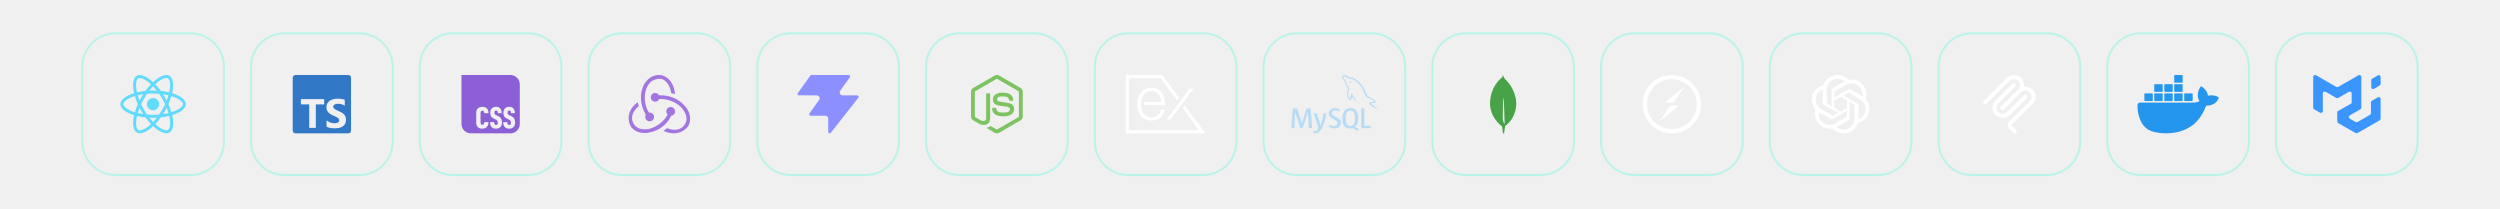
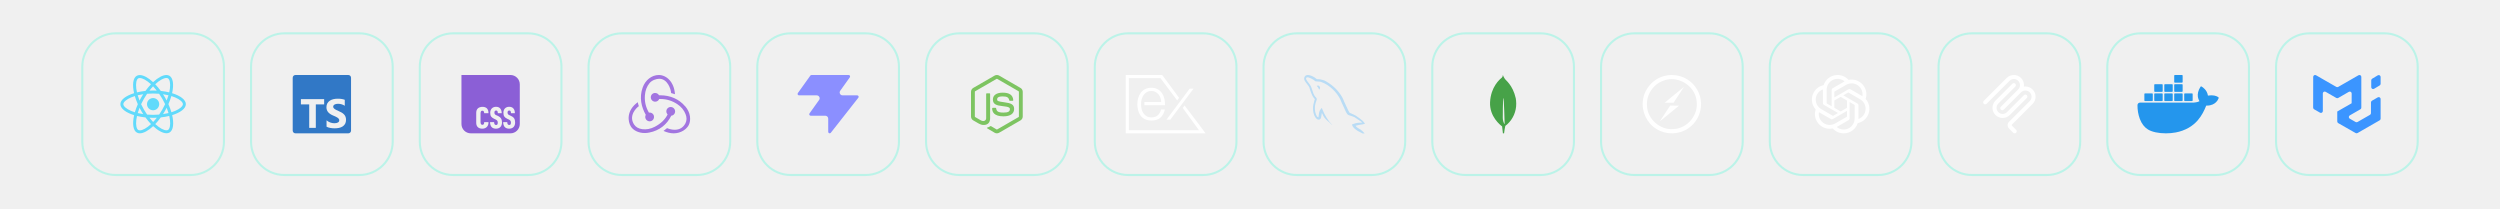
<svg xmlns="http://www.w3.org/2000/svg" width="1200" height="100" viewBox="0 0 1200 100" role="img" aria-label="React, TypeScript, CSS, Redux, Vite, Node.js, Express, MySQL, MongoDB, Socket.io, OpenAI, Model Context Protocol, Docker, MUI">
+   <defs>
+     <clipPath id="clip-mysql">
+       <rect x="0" y="0" width="24" height="13" />
+     </clipPath>
+   </defs>
  <g>
    <rect x="39.5" y="16" width="68" height="68" rx="16" fill="#ffffff" fill-opacity=".035" stroke="#00ffcc" stroke-opacity=".22" />
    <g transform="translate(57.78 34.28) scale(1.3096)">
      <path d="M14.23 12.004a2.236 2.236 0 0 1-2.235 2.236 2.236 2.236 0 0 1-2.236-2.236 2.236 2.236 0 0 1 2.235-2.236 2.236 2.236 0 0 1 2.236 2.236zm2.648-10.69c-1.346 0-3.107.96-4.888 2.622-1.78-1.653-3.542-2.602-4.887-2.602-.41 0-.783.093-1.106.278-1.375.793-1.683 3.264-.973 6.365C1.98 8.917 0 10.42 0 12.004c0 1.59 1.99 3.097 5.043 4.03-.704 3.113-.39 5.588.988 6.38.32.187.69.275 1.102.275 1.345 0 3.107-.96 4.888-2.624 1.78 1.654 3.542 2.603 4.887 2.603.41 0 .783-.09 1.106-.275 1.374-.792 1.683-3.263.973-6.365C22.02 15.096 24 13.59 24 12.004c0-1.59-1.99-3.097-5.043-4.032.704-3.11.39-5.587-.988-6.38-.318-.184-.688-.277-1.092-.278zm-.005 1.09v.006c.225 0 .406.044.558.127.666.382.955 1.835.73 3.704-.054.46-.142.945-.25 1.44-.96-.236-2.006-.417-3.107-.534-.66-.905-1.345-1.727-2.035-2.447 1.592-1.48 3.087-2.292 4.105-2.295zm-9.77.02c1.012 0 2.514.808 4.11 2.28-.686.72-1.37 1.537-2.02 2.442-1.107.117-2.154.298-3.113.538-.112-.49-.195-.964-.254-1.42-.23-1.868.054-3.32.714-3.707.19-.09.4-.127.563-.132zm4.882 3.05c.455.468.91.992 1.36 1.564-.44-.02-.89-.034-1.345-.034-.46 0-.915.01-1.36.034.44-.572.895-1.096 1.345-1.565zM12 8.1c.74 0 1.477.034 2.202.093.406.582.802 1.203 1.183 1.86.372.64.71 1.29 1.018 1.946-.308.655-.646 1.31-1.013 1.95-.38.66-.773 1.288-1.18 1.87-.728.063-1.466.098-2.21.098-.74 0-1.477-.035-2.202-.093-.406-.582-.802-1.204-1.183-1.86-.372-.64-.71-1.29-1.018-1.946.303-.657.646-1.313 1.013-1.954.38-.66.773-1.286 1.18-1.868.728-.064 1.466-.098 2.21-.098zm-3.635.254c-.24.377-.48.763-.704 1.16-.225.39-.435.782-.635 1.174-.265-.656-.49-1.31-.676-1.947.64-.15 1.315-.283 2.015-.386zm7.26 0c.695.103 1.365.23 2.006.387-.18.632-.405 1.282-.66 1.933-.2-.39-.41-.783-.64-1.174-.225-.392-.465-.774-.705-1.146zm3.063.675c.484.15.944.317 1.375.498 1.732.74 2.852 1.708 2.852 2.476-.005.768-1.125 1.74-2.857 2.475-.42.18-.88.342-1.355.493-.28-.958-.646-1.956-1.1-2.98.45-1.017.81-2.01 1.085-2.964zm-13.395.004c.278.96.645 1.957 1.1 2.98-.45 1.017-.812 2.01-1.086 2.964-.484-.15-.944-.318-1.37-.5-1.732-.737-2.852-1.706-2.852-2.474 0-.768 1.12-1.742 2.852-2.476.42-.18.88-.342 1.356-.494zm11.678 4.28c.265.657.49 1.312.676 1.948-.64.157-1.316.29-2.016.39.24-.375.48-.762.705-1.158.225-.39.435-.788.636-1.18zm-9.945.02c.2.392.41.783.64 1.175.23.39.465.772.705 1.143-.695-.102-1.365-.23-2.006-.386.18-.63.406-1.282.66-1.933zM17.92 16.32c.112.493.2.968.254 1.423.23 1.868-.054 3.32-.714 3.708-.147.09-.338.128-.563.128-1.012 0-2.514-.807-4.11-2.28.686-.72 1.37-1.536 2.02-2.44 1.107-.118 2.154-.3 3.113-.54zm-11.83.01c.96.234 2.006.415 3.107.532.66.905 1.345 1.727 2.035 2.446-1.595 1.483-3.092 2.295-4.11 2.295-.22-.005-.406-.05-.553-.132-.666-.38-.955-1.834-.73-3.703.054-.46.142-.944.25-1.438zm4.56.64c.44.02.89.034 1.345.034.46 0 .915-.01 1.36-.034-.44.572-.895 1.095-1.345 1.565-.455-.47-.91-.993-1.36-1.565z" fill="#61DAFB" />
    </g>
  </g>
  <g>
    <rect x="120.5" y="16" width="68" height="68" rx="16" fill="#ffffff" fill-opacity=".035" stroke="#00ffcc" stroke-opacity=".22" />
    <g transform="translate(140.50 36.00) scale(1.1667)">
      <path d="M1.125 0C.502 0 0 .502 0 1.125v21.75C0 23.498.502 24 1.125 24h21.75c.623 0 1.125-.502 1.125-1.125V1.125C24 .502 23.498 0 22.875 0zm17.363 9.75c.612 0 1.154.037 1.627.111a6.38 6.38 0 0 1 1.306.34v2.458a3.95 3.95 0 0 0-.643-.361 5.093 5.093 0 0 0-.717-.26 5.453 5.453 0 0 0-1.426-.2c-.3 0-.573.028-.819.086a2.1 2.1 0 0 0-.623.242c-.17.104-.3.229-.393.374a.888.888 0 0 0-.14.49c0 .196.053.373.156.529.104.156.252.304.443.444s.423.276.696.41c.273.135.582.274.926.416.47.197.892.407 1.266.628.374.222.695.473.963.753.268.279.472.598.614.957.142.359.214.776.214 1.253 0 .657-.125 1.21-.373 1.656a3.033 3.033 0 0 1-1.012 1.085 4.38 4.38 0 0 1-1.487.596c-.566.12-1.163.18-1.79.18a9.916 9.916 0 0 1-1.84-.164 5.544 5.544 0 0 1-1.512-.493v-2.63a5.033 5.033 0 0 0 3.237 1.2c.333 0 .624-.03.872-.09.249-.06.456-.144.623-.25.166-.108.29-.234.373-.38a1.023 1.023 0 0 0-.074-1.089 2.12 2.12 0 0 0-.537-.5 5.597 5.597 0 0 0-.807-.444 27.72 27.72 0 0 0-1.007-.436c-.918-.383-1.602-.852-2.053-1.405-.45-.553-.676-1.222-.676-2.005 0-.614.123-1.141.369-1.582.246-.441.58-.804 1.004-1.089a4.494 4.494 0 0 1 1.47-.629 7.536 7.536 0 0 1 1.77-.201zm-15.113.188h9.563v2.166H9.506v9.646H6.789v-9.646H3.375z" fill="#3178C6" />
    </g>
  </g>
  <g>
    <rect x="201.5" y="16" width="68" height="68" rx="16" fill="#ffffff" fill-opacity=".035" stroke="#00ffcc" stroke-opacity=".22" />
    <g transform="translate(221.50 36.00) scale(1.1667)">
      <path d="M0 0v20.16A3.84 3.84 0 0 0 3.84 24h16.32A3.84 3.84 0 0 0 24 20.16V3.84A3.84 3.84 0 0 0 20.16 0Zm14.256 13.08c1.56 0 2.28 1.08 2.304 2.64h-1.608c.024-.288-.048-.6-.144-.84-.096-.192-.288-.264-.552-.264-.456 0-.696.264-.696.84-.024.576.288.888.768 1.08.72.288 1.608.744 1.92 1.296q.432.648.432 1.656c0 1.608-.912 2.592-2.496 2.592-1.656 0-2.4-1.032-2.424-2.688h1.68c0 .792.264 1.176.792 1.176.264 0 .456-.072.552-.24.192-.312.24-1.176-.048-1.512-.312-.408-.912-.6-1.32-.816q-.828-.396-1.224-.936c-.24-.36-.36-.888-.36-1.536 0-1.44.936-2.472 2.424-2.448m5.4 0c1.584 0 2.304 1.08 2.328 2.64h-1.608c0-.288-.048-.6-.168-.84-.096-.192-.264-.264-.528-.264-.48 0-.72.264-.72.84s.288.888.792 1.08c.696.288 1.608.744 1.92 1.296.264.432.408.984.408 1.656.024 1.608-.888 2.592-2.472 2.592-1.68 0-2.424-1.056-2.448-2.688h1.68c0 .744.264 1.176.792 1.176.264 0 .456-.072.552-.24.216-.312.264-1.176-.048-1.512-.288-.408-.888-.6-1.32-.816-.552-.264-.96-.576-1.2-.936s-.36-.888-.36-1.536c-.024-1.44.912-2.472 2.4-2.448m-11.031.018c.711-.006 1.419.198 1.839.63.432.432.672 1.128.648 1.992H9.336c.024-.456-.096-.792-.432-.96-.312-.144-.768-.048-.888.24-.12.264-.192.576-.168.864v3.504c0 .744.264 1.128.768 1.128a.65.65 0 0 0 .552-.264c.168-.24.192-.552.168-.84h1.776c.096 1.632-.984 2.712-2.568 2.688-1.536 0-2.496-.864-2.472-2.472v-4.032c0-.816.24-1.44.696-1.848.432-.408 1.146-.624 1.857-.63" fill="#8B5FD6" />
    </g>
  </g>
  <g>
    <rect x="282.5" y="16" width="68" height="68" rx="16" fill="#ffffff" fill-opacity=".035" stroke="#00ffcc" stroke-opacity=".22" />
    <g transform="translate(301.74 35.24) scale(1.2302)">
      <path d="M16.634 16.504c.87-.075 1.543-.84 1.5-1.754-.047-.914-.796-1.648-1.709-1.648h-.061a1.71 1.71 0 00-1.648 1.769c.03.479.226.869.494 1.153-1.048 2.038-2.621 3.536-5.005 4.795-1.603.838-3.296 1.154-4.944.93-1.378-.195-2.456-.81-3.116-1.799-.988-1.499-1.078-3.116-.255-4.734.6-1.17 1.499-2.023 2.099-2.443a9.96 9.96 0 01-.42-1.543C-.868 14.408-.416 18.752.932 20.805c1.004 1.498 3.057 2.456 5.304 2.456.6 0 1.23-.044 1.843-.194 3.897-.749 6.848-3.086 8.541-6.532zm5.348-3.746c-2.32-2.728-5.738-4.226-9.634-4.226h-.51c-.253-.554-.837-.899-1.498-.899h-.045c-.943 0-1.678.81-1.647 1.753.03.898.794 1.648 1.708 1.648h.074a1.69 1.69 0 001.499-1.049h.555c2.309 0 4.495.674 6.488 1.992 1.527 1.005 2.622 2.323 3.237 3.897.538 1.288.509 2.547-.045 3.597-.855 1.647-2.294 2.517-4.196 2.517-1.199 0-2.367-.375-2.967-.644-.36.298-.96.793-1.394 1.093 1.318.598 2.652.943 3.94.943 2.922 0 5.094-1.647 5.919-3.236.898-1.798.824-4.824-1.47-7.416zM6.49 17.042c.03.899.793 1.648 1.708 1.648h.06a1.688 1.688 0 001.648-1.768c0-.9-.779-1.647-1.693-1.647h-.06c-.06 0-.15 0-.226.029-1.243-2.098-1.768-4.347-1.572-6.772.12-1.828.72-3.417 1.797-4.735.9-1.124 2.593-1.68 3.747-1.708 3.236-.061 4.585 3.971 4.689 5.574l1.498.45C17.741 3.197 14.686.62 11.764.62 9.02.62 6.49 2.613 5.47 5.535 4.077 9.43 4.991 13.177 6.7 16.174c-.15.195-.24.539-.21.868z" fill="#A275E0" />
    </g>
  </g>
  <g>
    <rect x="363.5" y="16" width="68" height="68" rx="16" fill="#ffffff" fill-opacity=".035" stroke="#00ffcc" stroke-opacity=".22" />
    <g transform="translate(382.84 35.34) scale(1.2216)">
      <path d="M13.056 23.238a.57.57 0 0 1-1.02-.355v-5.202c0-.63-.512-1.143-1.144-1.143H5.148a.57.57 0 0 1-.464-.903l3.777-5.29c.54-.753 0-1.804-.93-1.804H.57a.574.574 0 0 1-.543-.746.6.6 0 0 1 .08-.157L5.008.78a.57.57 0 0 1 .467-.24h14.589a.57.57 0 0 1 .466.903l-3.778 5.29c-.54.755 0 1.806.93 1.806h5.745c.238 0 .424.138.513.322a.56.56 0 0 1-.063.603z" fill="#8B8FFF" />
    </g>
  </g>
  <g>
    <rect x="444.5" y="16" width="68" height="68" rx="16" fill="#ffffff" fill-opacity=".035" stroke="#00ffcc" stroke-opacity=".22" />
    <g transform="translate(464.50 36.00) scale(1.1667)">
      <path d="M11.998,24c-0.321,0-0.641-0.084-0.922-0.247l-2.936-1.737c-0.438-0.245-0.224-0.332-0.08-0.383 c0.585-0.203,0.703-0.25,1.328-0.604c0.065-0.037,0.151-0.023,0.218,0.017l2.256,1.339c0.082,0.045,0.197,0.045,0.272,0l8.795-5.076 c0.082-0.047,0.134-0.141,0.134-0.238V6.921c0-0.099-0.053-0.192-0.137-0.242l-8.791-5.072c-0.081-0.047-0.189-0.047-0.271,0 L3.075,6.68C2.99,6.729,2.936,6.825,2.936,6.921v10.15c0,0.097,0.054,0.189,0.139,0.235l2.409,1.392 c1.307,0.654,2.108-0.116,2.108-0.89V7.787c0-0.142,0.114-0.253,0.256-0.253h1.115c0.139,0,0.255,0.112,0.255,0.253v10.021 c0,1.745-0.95,2.745-2.604,2.745c-0.508,0-0.909,0-2.026-0.551L2.28,18.675c-0.57-0.329-0.922-0.945-0.922-1.604V6.921 c0-0.659,0.353-1.275,0.922-1.603l8.795-5.082c0.557-0.315,1.296-0.315,1.848,0l8.794,5.082c0.57,0.329,0.924,0.944,0.924,1.603 v10.15c0,0.659-0.354,1.273-0.924,1.604l-8.794,5.078C12.643,23.916,12.324,24,11.998,24z M19.099,13.993 c0-1.9-1.284-2.406-3.987-2.763c-2.731-0.361-3.009-0.548-3.009-1.187c0-0.528,0.235-1.233,2.258-1.233 c1.807,0,2.473,0.389,2.747,1.607c0.024,0.115,0.129,0.199,0.247,0.199h1.141c0.071,0,0.138-0.031,0.186-0.081 c0.048-0.054,0.074-0.123,0.067-0.196c-0.177-2.098-1.571-3.076-4.388-3.076c-2.508,0-4.004,1.058-4.004,2.833 c0,1.925,1.488,2.457,3.895,2.695c2.88,0.282,3.103,0.703,3.103,1.269c0,0.983-0.789,1.402-2.642,1.402 c-2.327,0-2.839-0.584-3.011-1.742c-0.02-0.124-0.126-0.215-0.253-0.215h-1.137c-0.141,0-0.254,0.112-0.254,0.253 c0,1.482,0.806,3.248,4.655,3.248C17.501,17.007,19.099,15.91,19.099,13.993z" fill="#7DC461" />
    </g>
  </g>
  <g>
    <rect x="525.5" y="16" width="68" height="68" rx="16" fill="#ffffff" fill-opacity=".035" stroke="#00ffcc" stroke-opacity=".22" />
    <g transform="translate(540.34 30.84) scale(1.5964)">
      <path d="M12.262 16.666h1.146l6.975-9.325H19.22zm9.778 1.441v.004l-4.334-5.706-.557.74 4.873 6.682H.945V4.173h9.505l5.026 6.7.574-.772-4.374-5.928h.003l-.719-.945H0v17.544h24zM10.917 8.705a3.8 3.8 0 0 0-1.292-1.183q-.796-.45-1.916-.45c-.746 0-1.37.14-1.906.424a3.76 3.76 0 0 0-1.31 1.12 4.9 4.9 0 0 0-.75 1.581 7.17 7.17 0 0 0 0 3.696c.148.567.402 1.101.75 1.573a3.5 3.5 0 0 0 1.31 1.066q.803.39 1.906.389 1.77 0 2.739-.868.966-.867 1.328-2.457h-1.139q-.271 1.084-.977 1.734-.704.651-1.952.65-.812 0-1.392-.342a3.1 3.1 0 0 1-.957-.869 3.5 3.5 0 0 1-.551-1.182 5 5 0 0 1-.17-1.133 9 9 0 0 0-.015-.286 4.5 4.5 0 0 1 .015-.829c.047-.418.147-.83.296-1.223A3.7 3.7 0 0 1 5.54 9.05a2.9 2.9 0 0 1 .922-.742q.541-.28 1.246-.28c.47 0 .869.093 1.23.28q.541.281.922.742.379.461.587 1.057t.225 1.246H5.625l.004.957h6.182a7.3 7.3 0 0 0-.18-1.924 4.9 4.9 0 0 0-.715-1.68z" fill="#FFFFFF" />
    </g>
  </g>
  <g>
    <rect x="606.5" y="16" width="68" height="68" rx="16" fill="#ffffff" fill-opacity=".035" stroke="#00ffcc" stroke-opacity=".22" />
-     <g transform="translate(619.89 29.39) scale(1.7178)">
-       <path d="M16.405 5.501c-.115 0-.193.014-.274.033v.013h.014c.054.104.146.18.214.273.054.107.1.214.154.32l.014-.015c.094-.066.14-.172.14-.333-.04-.047-.046-.094-.08-.14-.04-.067-.126-.1-.18-.153zM5.77 18.695h-.927a50.854 50.854 0 00-.27-4.41h-.008l-1.41 4.41H2.45l-1.4-4.41h-.01a72.892 72.892 0 00-.195 4.41H0c.055-1.966.192-3.81.41-5.53h1.15l1.335 4.064h.008l1.347-4.064h1.095c.242 2.015.384 3.86.428 5.53zm4.017-4.08c-.378 2.045-.876 3.533-1.492 4.46-.482.716-1.01 1.073-1.583 1.073-.153 0-.34-.046-.566-.138v-.494c.11.017.24.026.386.026.268 0 .483-.075.647-.222.197-.18.295-.382.295-.605 0-.155-.077-.47-.23-.944L6.23 14.615h.91l.727 2.36c.164.536.233.91.205 1.123.4-1.064.678-2.227.835-3.483zm12.325 4.08h-2.63v-5.53h.885v4.85h1.745zm-3.32.135l-1.016-.5c.09-.076.177-.158.255-.25.433-.506.648-1.258.648-2.253 0-1.83-.718-2.746-2.155-2.746-.704 0-1.254.232-1.65.697-.43.508-.646 1.256-.646 2.245 0 .972.19 1.686.574 2.14.35.41.877.615 1.583.615.264 0 .506-.033.725-.098l1.325.772.36-.622zM15.5 17.588c-.225-.36-.337-.94-.337-1.736 0-1.393.424-2.09 1.27-2.09.443 0 .77.167.977.5.224.362.336.936.336 1.723 0 1.404-.424 2.108-1.27 2.108-.445 0-.77-.167-.978-.5zm-1.658-.425c0 .47-.172.856-.516 1.156-.344.3-.803.45-1.384.45-.543 0-1.064-.172-1.573-.515l.237-.476c.438.22.833.328 1.19.328.332 0 .593-.073.783-.22a.754.754 0 00.3-.615c0-.33-.23-.61-.648-.845-.388-.213-1.163-.657-1.163-.657-.422-.307-.632-.636-.632-1.177 0-.45.157-.81.47-1.085.315-.278.72-.415 1.22-.415.512 0 .98.136 1.4.41l-.213.476a2.726 2.726 0 00-1.064-.23c-.283 0-.502.068-.654.206a.685.685 0 00-.248.524c0 .328.234.61.666.85.393.215 1.187.67 1.187.67.433.305.648.63.648 1.168zm9.382-5.852c-.535-.014-.95.04-1.297.188-.1.04-.26.04-.274.167.055.053.063.14.11.214.08.134.218.313.346.407.14.11.28.216.427.31.26.16.555.255.81.416.145.094.293.213.44.313.073.05.12.14.214.172v-.02c-.046-.06-.06-.147-.105-.214-.067-.067-.134-.127-.2-.193a3.223 3.223 0 00-.695-.675c-.214-.146-.682-.35-.77-.595l-.013-.014c.146-.013.32-.066.46-.106.227-.06.435-.047.67-.106.106-.027.213-.06.32-.094v-.06c-.12-.12-.21-.283-.334-.395a8.867 8.867 0 00-1.104-.823c-.21-.134-.476-.22-.697-.334-.08-.04-.214-.06-.26-.127-.12-.146-.19-.34-.275-.514a17.69 17.69 0 01-.547-1.163c-.12-.262-.193-.523-.34-.763-.69-1.137-1.437-1.826-2.586-2.5-.247-.14-.543-.2-.856-.274-.167-.008-.334-.02-.5-.027-.11-.047-.216-.174-.31-.235-.38-.24-1.364-.76-1.644-.072-.18.434.267.862.422 1.082.115.153.26.328.34.5.047.116.06.235.107.356.106.294.207.622.347.897.073.14.153.287.247.413.054.073.146.107.167.227-.094.136-.1.334-.154.5-.24.757-.146 1.693.194 2.25.107.166.362.534.703.393.3-.12.234-.5.32-.835.02-.08.007-.133.048-.187v.015c.094.188.188.367.274.555.206.328.566.668.867.895.16.12.287.328.487.402v-.02h-.015c-.043-.058-.1-.086-.154-.133a3.445 3.445 0 01-.35-.4 8.76 8.76 0 01-.747-1.218c-.11-.21-.202-.436-.29-.643-.04-.08-.04-.2-.107-.24-.1.146-.247.273-.32.453-.127.288-.14.642-.188 1.01-.027.007-.014 0-.027.014-.214-.052-.287-.274-.367-.46-.2-.475-.233-1.238-.06-1.785.047-.14.247-.582.167-.716-.042-.127-.174-.2-.247-.303a2.478 2.478 0 01-.24-.427c-.16-.374-.24-.788-.414-1.162-.08-.173-.22-.354-.334-.513-.127-.18-.267-.307-.368-.52-.033-.073-.08-.194-.027-.274.014-.054.042-.075.094-.09.088-.072.335.022.422.062.247.1.455.194.662.334.094.066.195.193.315.226h.14c.214.047.455.014.655.073.355.114.675.28.962.46a5.953 5.953 0 012.085 2.286c.08.154.115.295.188.455.14.33.313.663.455.982.14.315.275.636.476.897.1.14.502.213.682.286.133.06.34.115.46.188.23.14.454.3.67.454.11.076.443.243.463.378z" fill="#B9DCF5" />
+     <g transform="translate(582.54 24.19) scale(3.0668)">
+       <g clip-path="url(#clip-mysql)">
+         <path d="M16.405 5.501c-.115 0-.193.014-.274.033v.013h.014c.054.104.146.18.214.273.054.107.1.214.154.32l.014-.015c.094-.066.14-.172.14-.333-.04-.047-.046-.094-.08-.14-.04-.067-.126-.1-.18-.153zM5.77 18.695h-.927a50.854 50.854 0 00-.27-4.41h-.008l-1.41 4.41H2.45l-1.4-4.41h-.01a72.892 72.892 0 00-.195 4.41H0c.055-1.966.192-3.81.41-5.53h1.15l1.335 4.064h.008l1.347-4.064h1.095c.242 2.015.384 3.86.428 5.53zm4.017-4.08c-.378 2.045-.876 3.533-1.492 4.46-.482.716-1.01 1.073-1.583 1.073-.153 0-.34-.046-.566-.138v-.494c.11.017.24.026.386.026.268 0 .483-.075.647-.222.197-.18.295-.382.295-.605 0-.155-.077-.47-.23-.944L6.23 14.615h.91l.727 2.36c.164.536.233.91.205 1.123.4-1.064.678-2.227.835-3.483zm12.325 4.08h-2.63v-5.53h.885v4.85h1.745zm-3.32.135l-1.016-.5c.09-.076.177-.158.255-.25.433-.506.648-1.258.648-2.253 0-1.83-.718-2.746-2.155-2.746-.704 0-1.254.232-1.65.697-.43.508-.646 1.256-.646 2.245 0 .972.19 1.686.574 2.14.35.41.877.615 1.583.615.264 0 .506-.033.725-.098l1.325.772.36-.622zM15.5 17.588c-.225-.36-.337-.94-.337-1.736 0-1.393.424-2.09 1.27-2.09.443 0 .77.167.977.5.224.362.336.936.336 1.723 0 1.404-.424 2.108-1.27 2.108-.445 0-.77-.167-.978-.5zm-1.658-.425c0 .47-.172.856-.516 1.156-.344.3-.803.45-1.384.45-.543 0-1.064-.172-1.573-.515l.237-.476c.438.22.833.328 1.19.328.332 0 .593-.073.783-.22a.754.754 0 00.3-.615c0-.33-.23-.61-.648-.845-.388-.213-1.163-.657-1.163-.657-.422-.307-.632-.636-.632-1.177 0-.45.157-.81.47-1.085.315-.278.72-.415 1.22-.415.512 0 .98.136 1.4.41l-.213.476a2.726 2.726 0 00-1.064-.23c-.283 0-.502.068-.654.206a.685.685 0 00-.248.524c0 .328.234.61.666.85.393.215 1.187.67 1.187.67.433.305.648.63.648 1.168zm9.382-5.852c-.535-.014-.95.04-1.297.188-.1.04-.26.04-.274.167.055.053.063.14.11.214.08.134.218.313.346.407.14.11.28.216.427.31.26.16.555.255.81.416.145.094.293.213.44.313.073.05.12.14.214.172v-.02c-.046-.06-.06-.147-.105-.214-.067-.067-.134-.127-.2-.193a3.223 3.223 0 00-.695-.675c-.214-.146-.682-.35-.77-.595l-.013-.014c.146-.013.32-.066.46-.106.227-.06.435-.047.67-.106.106-.027.213-.06.32-.094v-.06c-.12-.12-.21-.283-.334-.395a8.867 8.867 0 00-1.104-.823c-.21-.134-.476-.22-.697-.334-.08-.04-.214-.06-.26-.127-.12-.146-.19-.34-.275-.514a17.69 17.69 0 01-.547-1.163c-.12-.262-.193-.523-.34-.763-.69-1.137-1.437-1.826-2.586-2.5-.247-.14-.543-.2-.856-.274-.167-.008-.334-.02-.5-.027-.11-.047-.216-.174-.31-.235-.38-.24-1.364-.76-1.644-.072-.18.434.267.862.422 1.082.115.153.26.328.34.5.047.116.06.235.107.356.106.294.207.622.347.897.073.14.153.287.247.413.054.073.146.107.167.227-.094.136-.1.334-.154.5-.24.757-.146 1.693.194 2.25.107.166.362.534.703.393.3-.12.234-.5.32-.835.02-.08.007-.133.048-.187v.015c.094.188.188.367.274.555.206.328.566.668.867.895.16.12.287.328.487.402v-.02h-.015c-.043-.058-.1-.086-.154-.133a3.445 3.445 0 01-.35-.4 8.76 8.76 0 01-.747-1.218c-.11-.21-.202-.436-.29-.643-.04-.08-.04-.2-.107-.24-.1.146-.247.273-.32.453-.127.288-.14.642-.188 1.01-.027.007-.014 0-.027.014-.214-.052-.287-.274-.367-.46-.2-.475-.233-1.238-.06-1.785.047-.14.247-.582.167-.716-.042-.127-.174-.2-.247-.303a2.478 2.478 0 01-.24-.427c-.16-.374-.24-.788-.414-1.162-.08-.173-.22-.354-.334-.513-.127-.18-.267-.307-.368-.52-.033-.073-.08-.194-.027-.274.014-.054.042-.075.094-.09.088-.072.335.022.422.062.247.1.455.194.662.334.094.066.195.193.315.226h.14c.214.047.455.014.655.073.355.114.675.28.962.46a5.953 5.953 0 012.085 2.286c.08.154.115.295.188.455.14.33.313.663.455.982.14.315.275.636.476.897.1.14.502.213.682.286.133.06.34.115.46.188.23.14.454.3.67.454.11.076.443.243.463.378z" fill="#B9DCF5" />
+       </g>
    </g>
  </g>
  <g>
    <rect x="687.5" y="16" width="68" height="68" rx="16" fill="#ffffff" fill-opacity=".035" stroke="#00ffcc" stroke-opacity=".22" />
    <g transform="translate(707.50 36.00) scale(1.1667)">
      <path d="M17.193 9.555c-1.264-5.58-4.252-7.414-4.573-8.115-.28-.394-.53-.954-.735-1.44-.036.495-.055.685-.523 1.184-.723.566-4.438 3.682-4.74 10.02-.282 5.912 4.27 9.435 4.888 9.884l.07.05A73.49 73.49 0 0111.91 24h.481c.114-1.032.284-2.056.51-3.07.417-.296.604-.463.85-.693a11.342 11.342 0 003.639-8.464c.01-.814-.103-1.662-.197-2.218zm-5.336 8.195s0-8.291.275-8.29c.213 0 .49 10.695.49 10.695-.381-.045-.765-1.76-.765-2.405z" fill="#47A248" />
    </g>
  </g>
  <g>
    <rect x="768.5" y="16" width="68" height="68" rx="16" fill="#ffffff" fill-opacity=".035" stroke="#00ffcc" stroke-opacity=".22" />
    <g transform="translate(788.48 35.99) scale(1.1681)">
      <path d="M11.936.014a12.169 12.169 0 00-2.975.378C4.282 1.555.568 5.794.092 10.601c-.59 4.549 1.708 9.286 5.644 11.634 3.861 2.418 9.093 2.32 12.873-.223 3.397-2.206 5.512-6.228 5.386-10.284-.058-4.016-2.31-7.917-5.759-9.98C16.354.588 14.143.005 11.936.014zm-.063 1.696c4.945-.007 9.789 3.814 10.281 8.925.945 5.66-3.753 11.412-9.488 11.579-5.454.544-10.725-4.08-10.88-9.557-.407-4.434 2.516-8.835 6.698-10.3a9.113 9.113 0 013.388-.647zm5.091 3.225c-2.687 2.085-5.26 4.308-7.889 6.457 1.203.017 2.412.016 3.621.01 1.41-2.165 2.859-4.301 4.268-6.467zm-5.665 7.654c-1.41 2.166-2.86 4.309-4.27 6.474 2.693-2.08 5.255-4.32 7.902-6.456a255.413 255.413 0 00-3.632-.018z" fill="#FFFFFF" />
    </g>
  </g>
  <g>
    <rect x="849.5" y="16" width="68" height="68" rx="16" fill="#ffffff" fill-opacity=".035" stroke="#00ffcc" stroke-opacity=".22" />
-     <g transform="translate(869.50 36.00) scale(1.1667)">
+     <g transform="translate(869.51 36.00) scale(1.1667)">
      <path d="M22.282 9.821a5.985 5.985 0 0 0-.516-4.911 6.046 6.046 0 0 0-6.51-2.9A6.065 6.065 0 0 0 4.981 4.182a5.985 5.985 0 0 0-3.998 2.9 6.046 6.046 0 0 0 .743 7.097 5.98 5.98 0 0 0 .511 4.911 6.051 6.051 0 0 0 6.515 2.9A5.985 5.985 0 0 0 13.26 24a6.056 6.056 0 0 0 5.772-4.206 5.989 5.989 0 0 0 3.998-2.9 6.056 6.056 0 0 0-.748-7.073zm-9.022 12.608a4.476 4.476 0 0 1-2.876-1.041l.142-.08 4.778-2.758a.795.795 0 0 0 .393-.681v-6.737l2.02 1.169a.071.071 0 0 1 .038.052v5.583a4.504 4.504 0 0 1-4.495 4.494zm-9.661-4.125a4.471 4.471 0 0 1-.535-3.014l.142.085 4.783 2.758a.771.771 0 0 0 .781 0l5.843-3.369v2.332a.08.08 0 0 1-.033.061L9.74 19.95a4.499 4.499 0 0 1-6.141-1.646zM2.341 7.896a4.485 4.485 0 0 1 2.365-1.973V11.6a.766.766 0 0 0 .388.676l5.814 3.354-2.02 1.169a.076.076 0 0 1-.071 0l-4.83-2.787A4.504 4.504 0 0 1 2.341 7.872zm16.596 3.856L13.104 8.364 15.119 7.2a.076.076 0 0 1 .071 0l4.83 2.791a4.494 4.494 0 0 1-.676 8.104v-5.677a.79.79 0 0 0-.407-.667zm2.011-3.023l-.142-.085-4.774-2.782a.776.776 0 0 0-.785 0L9.409 9.23V6.897a.066.066 0 0 1 .028-.061l4.83-2.787a4.499 4.499 0 0 1 6.68 4.66zM8.306 12.863l-2.02-1.164a.08.08 0 0 1-.038-.057V6.074a4.499 4.499 0 0 1 7.376-3.454l-.142.081L8.704 5.459a.795.795 0 0 0-.393.681zm1.098-2.365l2.602-1.5 2.607 1.5v2.999l-2.597 1.5-2.607-1.5Z" fill="#FFFFFF" />
    </g>
  </g>
  <g>
    <rect x="930.5" y="16" width="68" height="68" rx="16" fill="#ffffff" fill-opacity=".035" stroke="#00ffcc" stroke-opacity=".22" />
    <g transform="translate(950.50 36.00) scale(1.1667)">
      <path d="M13.85 0a4.16 4.16 0 0 0-2.95 1.217L1.456 10.66a.835.835 0 0 0 0 1.18.835.835 0 0 0 1.18 0l9.442-9.442a2.49 2.49 0 0 1 3.541 0 2.49 2.49 0 0 1 0 3.541L8.59 12.97l-.1.1a.835.835 0 0 0 0 1.18.835.835 0 0 0 1.18 0l.1-.098 7.03-7.034a2.49 2.49 0 0 1 3.542 0l.049.05a2.49 2.49 0 0 1 0 3.54l-8.54 8.54a1.96 1.96 0 0 0 0 2.755l1.753 1.753a.835.835 0 0 0 1.18 0 .835.835 0 0 0 0-1.18l-1.753-1.753a.266.266 0 0 1 0-.394l8.54-8.54a4.185 4.185 0 0 0 0-5.9l-.05-.05a4.16 4.16 0 0 0-2.95-1.218c-.2 0-.401.02-.6.048a4.17 4.17 0 0 0-1.17-3.552A4.16 4.16 0 0 0 13.85 0m0 3.333a.84.84 0 0 0-.59.245L6.275 10.56a4.186 4.186 0 0 0 0 5.902 4.186 4.186 0 0 0 5.902 0L19.16 9.48a.835.835 0 0 0 0-1.18.835.835 0 0 0-1.18 0l-6.985 6.984a2.49 2.49 0 0 1-3.54 0 2.49 2.49 0 0 1 0-3.54l6.983-6.985a.835.835 0 0 0 0-1.18.84.84 0 0 0-.59-.245" fill="#FFFFFF" />
    </g>
  </g>
  <g>
    <rect x="1011.5" y="16" width="68" height="68" rx="16" fill="#ffffff" fill-opacity=".035" stroke="#00ffcc" stroke-opacity=".22" />
    <g transform="translate(1025.99 30.49) scale(1.626)">
      <path d="M13.983 11.078h2.119a.186.186 0 00.186-.185V9.006a.186.186 0 00-.186-.186h-2.119a.185.185 0 00-.185.185v1.888c0 .102.083.185.185.185m-2.954-5.43h2.118a.186.186 0 00.186-.186V3.574a.186.186 0 00-.186-.185h-2.118a.185.185 0 00-.185.185v1.888c0 .102.082.185.185.185m0 2.716h2.118a.187.187 0 00.186-.186V6.29a.186.186 0 00-.186-.185h-2.118a.185.185 0 00-.185.185v1.887c0 .102.082.185.185.186m-2.93 0h2.12a.186.186 0 00.184-.186V6.29a.185.185 0 00-.185-.185H8.1a.185.185 0 00-.185.185v1.887c0 .102.083.185.185.186m-2.964 0h2.119a.186.186 0 00.185-.186V6.29a.185.185 0 00-.185-.185H5.136a.186.186 0 00-.186.185v1.887c0 .102.084.185.186.186m5.893 2.715h2.118a.186.186 0 00.186-.185V9.006a.186.186 0 00-.186-.186h-2.118a.185.185 0 00-.185.185v1.888c0 .102.082.185.185.185m-2.93 0h2.12a.185.185 0 00.184-.185V9.006a.185.185 0 00-.184-.186h-2.12a.185.185 0 00-.184.185v1.888c0 .102.083.185.185.185m-2.964 0h2.119a.185.185 0 00.185-.185V9.006a.185.185 0 00-.184-.186h-2.12a.186.186 0 00-.186.186v1.887c0 .102.084.185.186.185m-2.92 0h2.12a.185.185 0 00.184-.185V9.006a.185.185 0 00-.184-.186h-2.12a.185.185 0 00-.184.185v1.888c0 .102.082.185.185.185M23.763 9.89c-.065-.051-.672-.51-1.954-.51-.338.001-.676.03-1.01.087-.248-1.7-1.653-2.53-1.716-2.566l-.344-.199-.226.327c-.284.438-.49.922-.612 1.43-.23.97-.09 1.882.403 2.661-.595.332-1.55.413-1.744.42H.751a.751.751 0 00-.75.748 11.376 11.376 0 00.692 4.062c.545 1.428 1.355 2.48 2.41 3.124 1.18.723 3.1 1.137 5.275 1.137.983.003 1.963-.086 2.93-.266a12.248 12.248 0 003.823-1.389c.98-.567 1.86-1.288 2.61-2.136 1.252-1.418 1.998-2.997 2.553-4.4h.221c1.372 0 2.215-.549 2.68-1.009.309-.293.55-.65.707-1.046l.098-.288Z" fill="#2496ED" />
    </g>
  </g>
  <g>
    <rect x="1092.5" y="16" width="68" height="68" rx="16" fill="#ffffff" fill-opacity=".035" stroke="#00ffcc" stroke-opacity=".22" />
    <g transform="translate(1110.31 33.80) scale(1.3494)">
      <path d="M20.229 15.793a.666.666 0 0 0 .244-.243.666.666 0 0 0 .09-.333l.012-3.858a.666.666 0 0 1 .09-.333.666.666 0 0 1 .245-.243L23 9.58a.667.667 0 0 1 .333-.088.667.667 0 0 1 .333.09.667.667 0 0 1 .244.243.666.666 0 0 1 .089.333v7.014a.667.667 0 0 1-.335.578l-7.893 4.534a.666.666 0 0 1-.662 0l-6.194-3.542a.667.667 0 0 1-.246-.244.667.667 0 0 1-.09-.335v-3.537c0-.004.004-.006.008-.004s.008 0 .008-.005v-.004c0-.003.002-.005.004-.007l5.102-2.93c.004-.003.002-.01-.003-.01a.005.005 0 0 1-.004-.002.005.005 0 0 1-.001-.004l.01-3.467a.667.667 0 0 0-.333-.58.667.667 0 0 0-.667 0L8.912 9.799a.667.667 0 0 1-.665 0l-3.804-2.19a.667.667 0 0 0-.999.577v6.267a.667.667 0 0 1-.332.577.666.666 0 0 1-.332.09.667.667 0 0 1-.333-.088L.336 13.825a.667.667 0 0 1-.246-.244.667.667 0 0 1-.09-.336L.019 2.292a.667.667 0 0 1 .998-.577l7.23 4.153a.667.667 0 0 0 .665 0l7.228-4.153a.666.666 0 0 1 .333-.088.666.666 0 0 1 .333.09.667.667 0 0 1 .244.244.667.667 0 0 1 .088.333V13.25c0 .117-.03.232-.089.334a.667.667 0 0 1-.245.244l-3.785 2.18a.667.667 0 0 0-.245.245.666.666 0 0 0-.089.334.667.667 0 0 0 .09.334.666.666 0 0 0 .247.244l2.088 1.189a.67.67 0 0 0 .33.087.667.667 0 0 0 .332-.089l4.457-2.56Zm.438-9.828a.666.666 0 0 0 .09.335.666.666 0 0 0 .248.244.667.667 0 0 0 .67-.008l2.001-1.2a.666.666 0 0 0 .237-.243.667.667 0 0 0 .087-.329V2.32a.667.667 0 0 0-.091-.335.667.667 0 0 0-.584-.33.667.667 0 0 0-.334.094l-2 1.2a.666.666 0 0 0-.238.243.668.668 0 0 0-.086.329v2.445Z" fill="#3B95FF" />
    </g>
  </g>
</svg>
